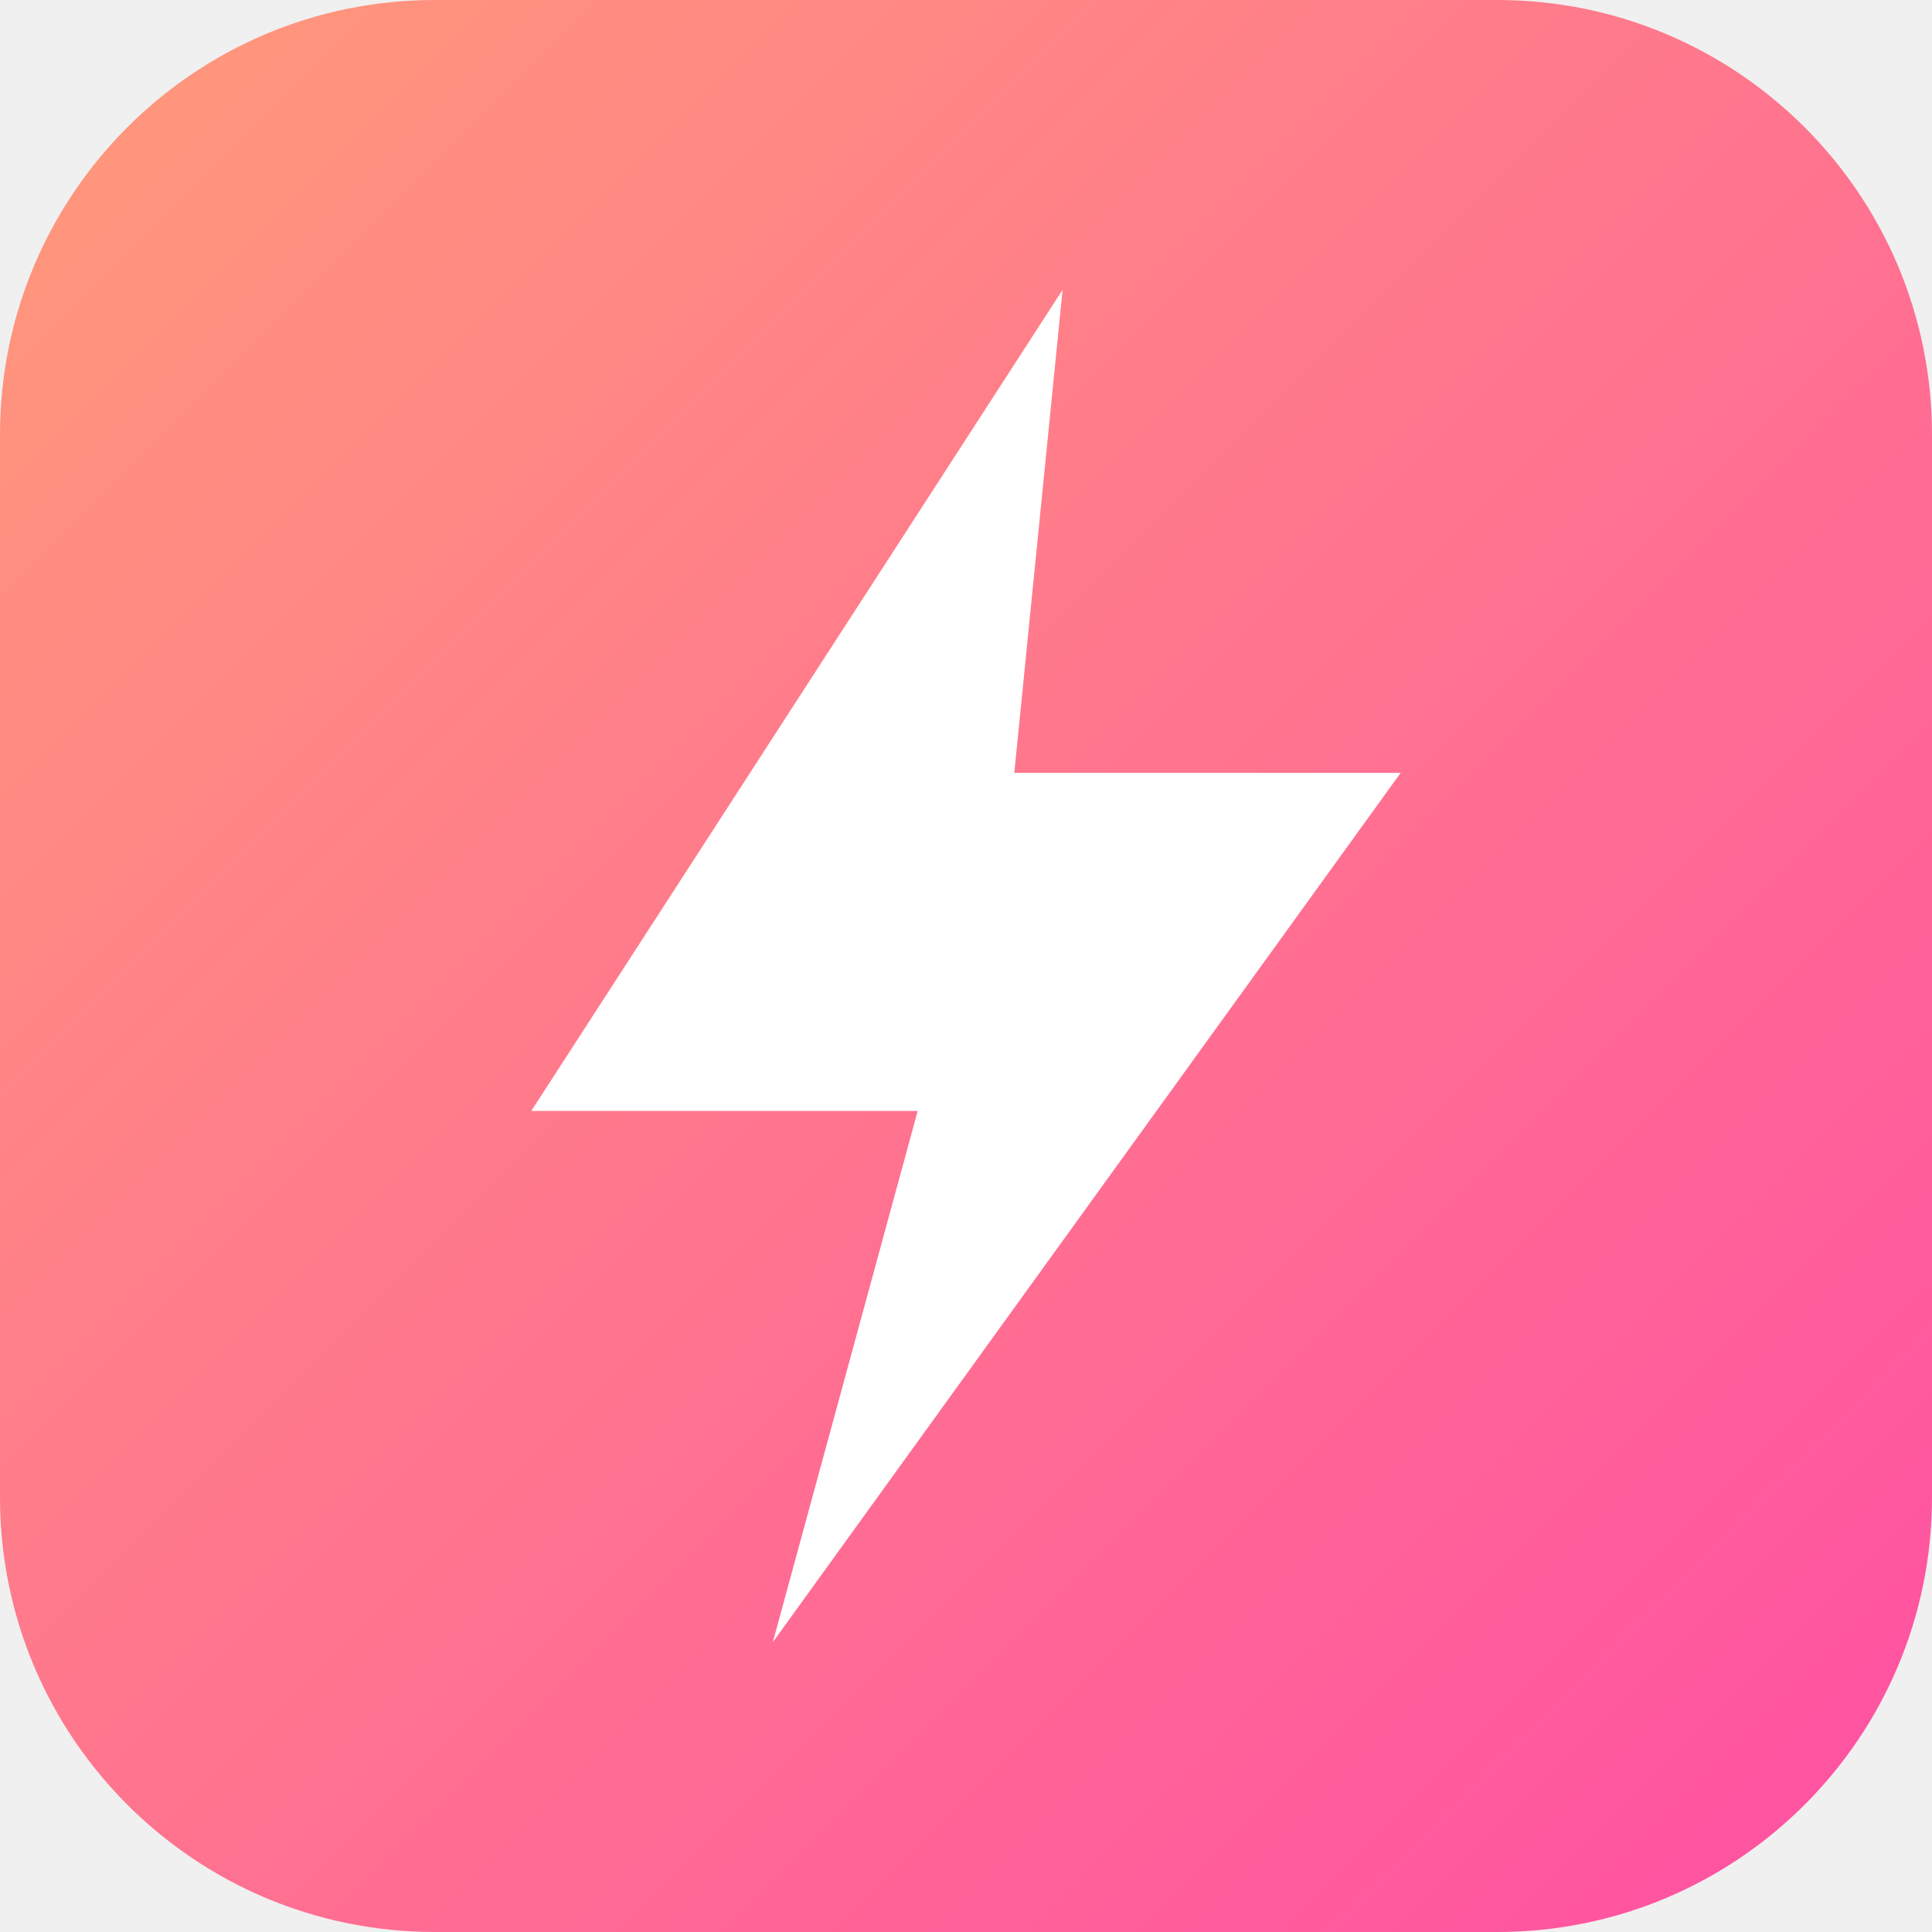
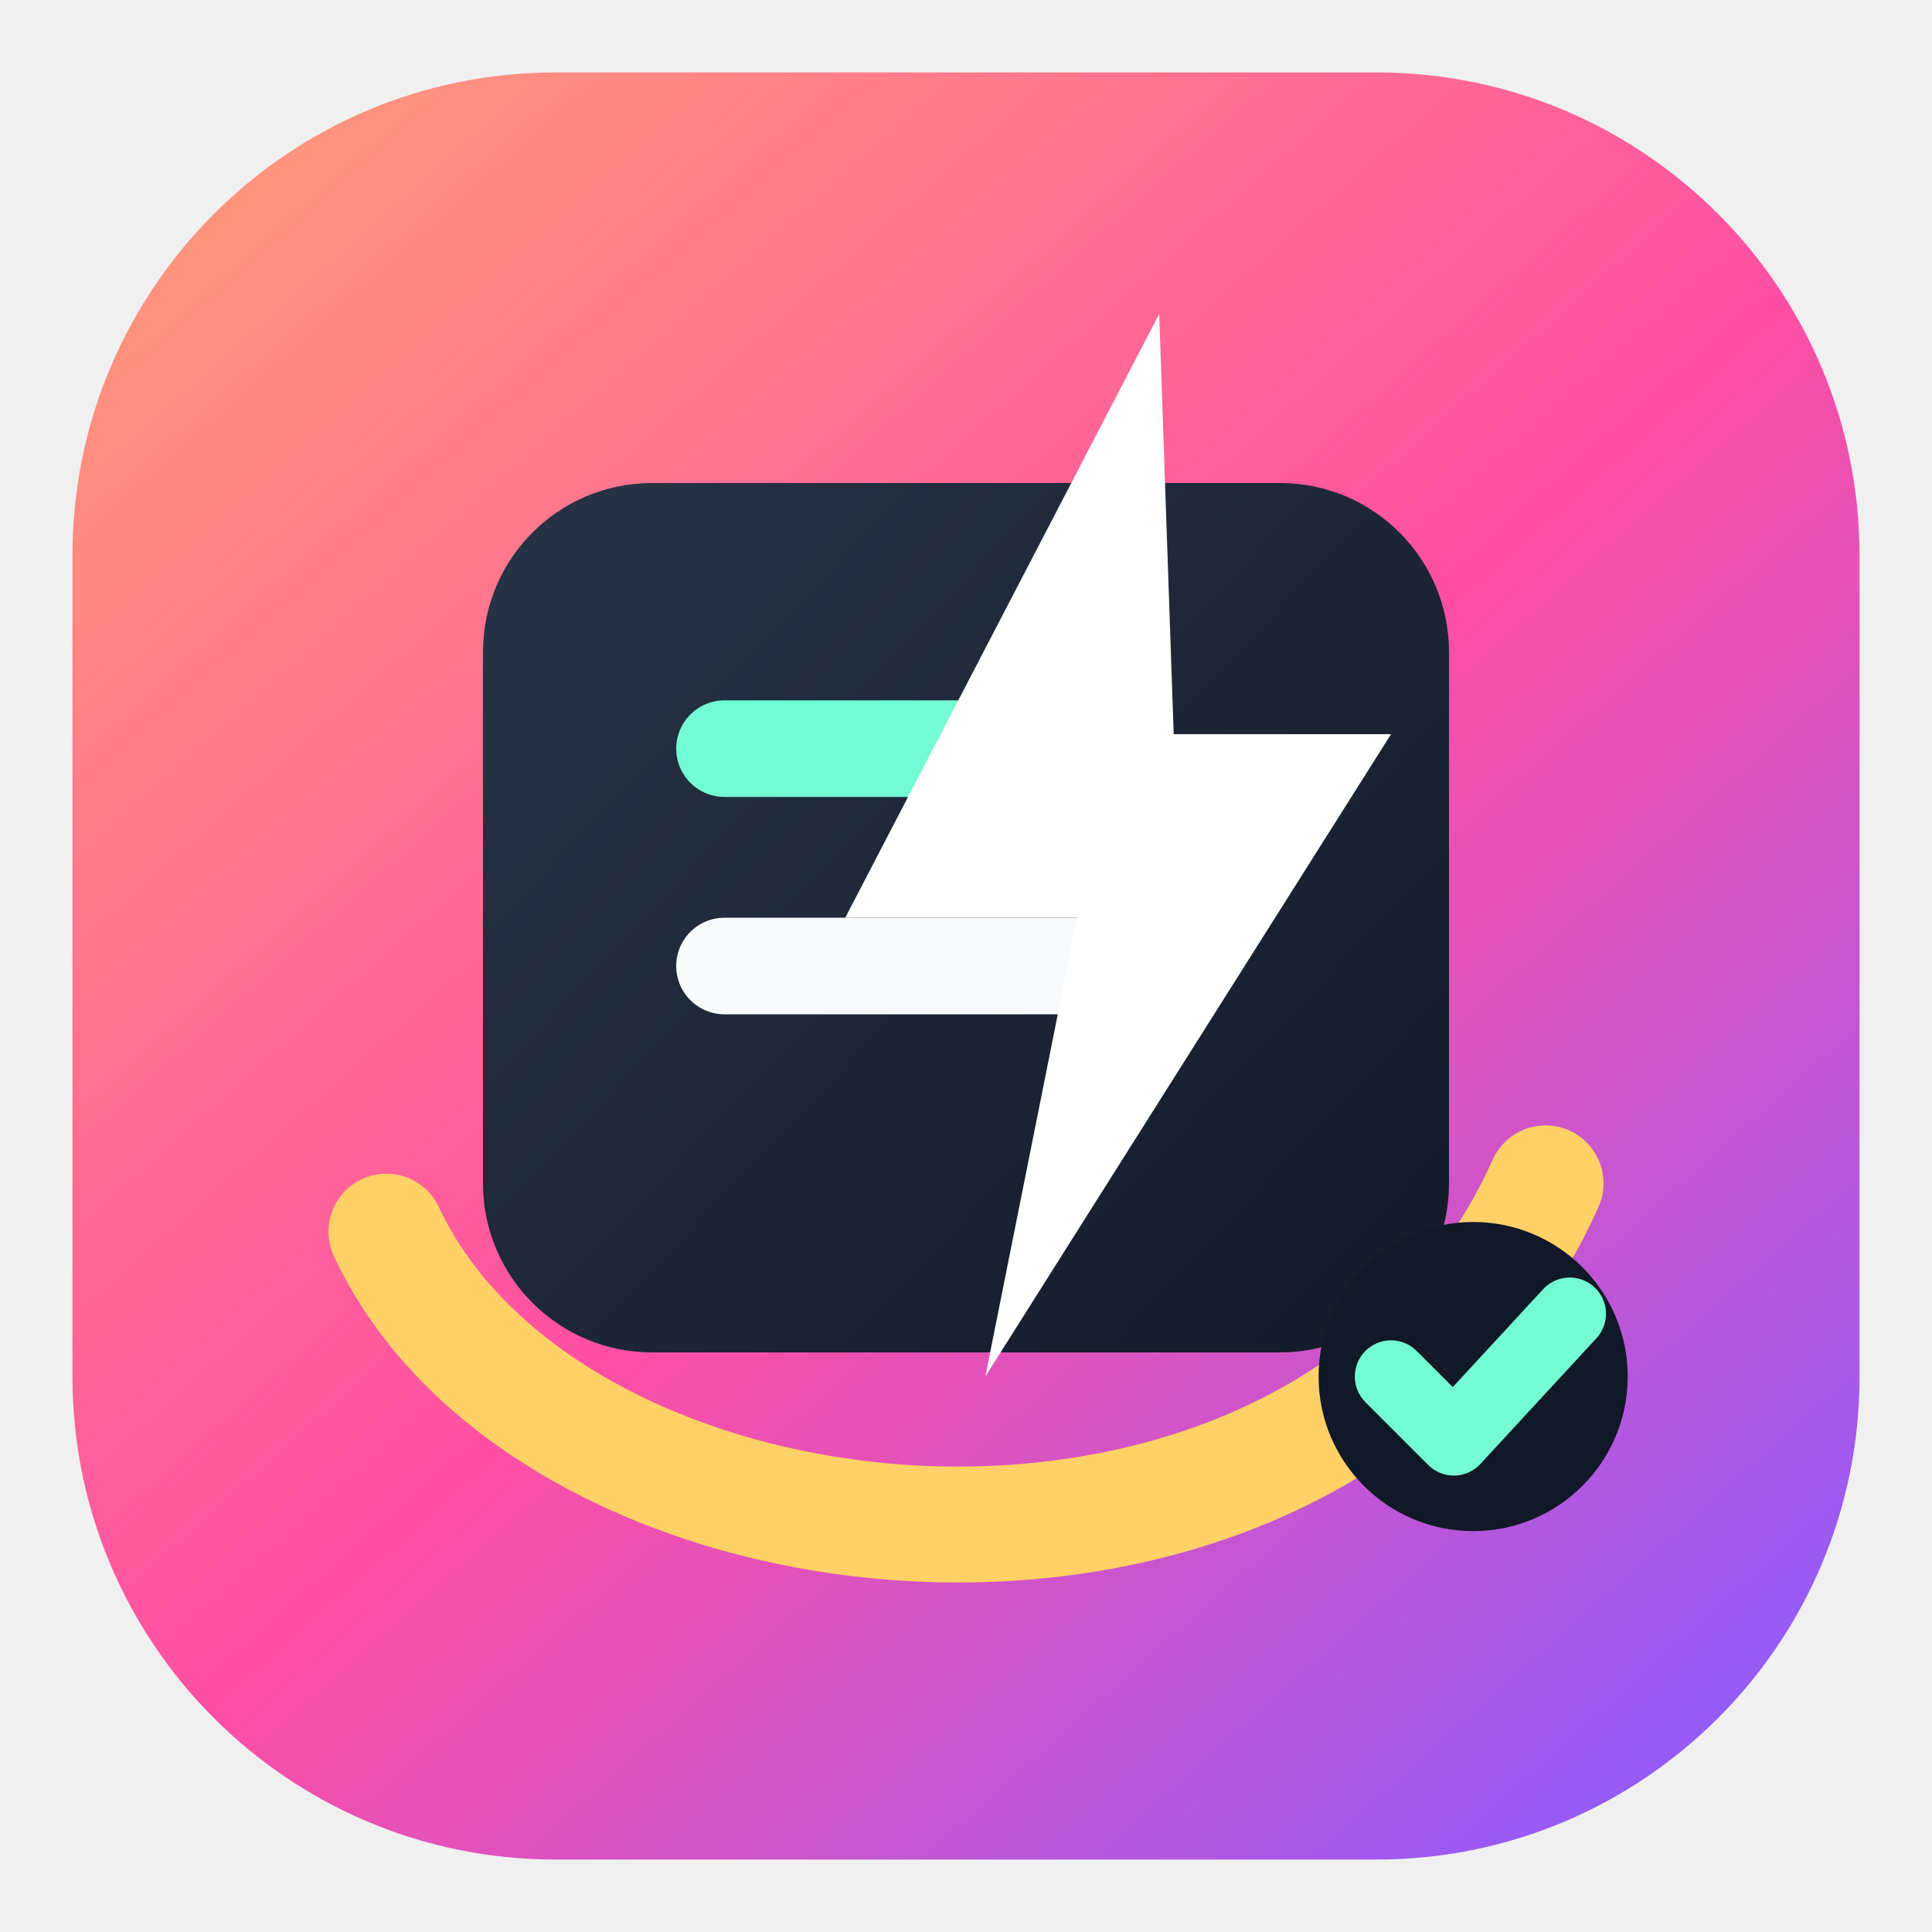
<svg xmlns="http://www.w3.org/2000/svg" width="40" height="40" viewBox="0 0 40 40" fill="none">
  <defs>
-     <linearGradient id="g" x1="0" y1="0" x2="40" y2="40" gradientUnits="userSpaceOnUse">
+     <linearGradient id="bg" x1="4" y1="2" x2="36" y2="38" gradientUnits="userSpaceOnUse">
      <stop offset="0" stop-color="#FF9A7A" />
-       <stop offset="1" stop-color="#FF4FA3" />
+       <stop offset="0.52" stop-color="#FF4FA3" />
+       <stop offset="1" stop-color="#8B5CFF" />
+     </linearGradient>
+     <linearGradient id="panel" x1="11" y1="12" x2="30" y2="30" gradientUnits="userSpaceOnUse">
+       <stop offset="0" stop-color="#263244" />
+       <stop offset="1" stop-color="#111827" />
    </linearGradient>
  </defs>
-   <rect width="40" height="40" rx="9" fill="url(#g)" />
-   <path d="M22 6 L11 23 H19 L16 34 L29 16 H21 Z" fill="#fff" />
+   <rect x="1.5" y="1.5" width="37" height="37" rx="10" fill="url(#bg)" />
+   <path d="M8 25.5C11.5 33 27.5 34.5 32 24.5" stroke="#FFD166" stroke-width="2.4" stroke-linecap="round" />
+   <rect x="10" y="10" width="20" height="18" rx="3.5" fill="url(#panel)" />
+   <path d="M15 15.5H22" stroke="#73FBD3" stroke-width="2" stroke-linecap="round" />
+   <path d="M15 20H24" stroke="#F9FAFB" stroke-width="2" stroke-linecap="round" />
+   <path d="M24 6.5L17.5 19H22.3L20.4 28.5L28.8 15.2H24.3L24 6.5Z" fill="#FFFFFF" />
+   <circle cx="30.5" cy="28.5" r="3.2" fill="#111827" />
+   <path d="M28.8 28.5L30.1 29.8L32.5 27.2" stroke="#73FBD3" stroke-width="1.5" stroke-linecap="round" stroke-linejoin="round" />
</svg>
